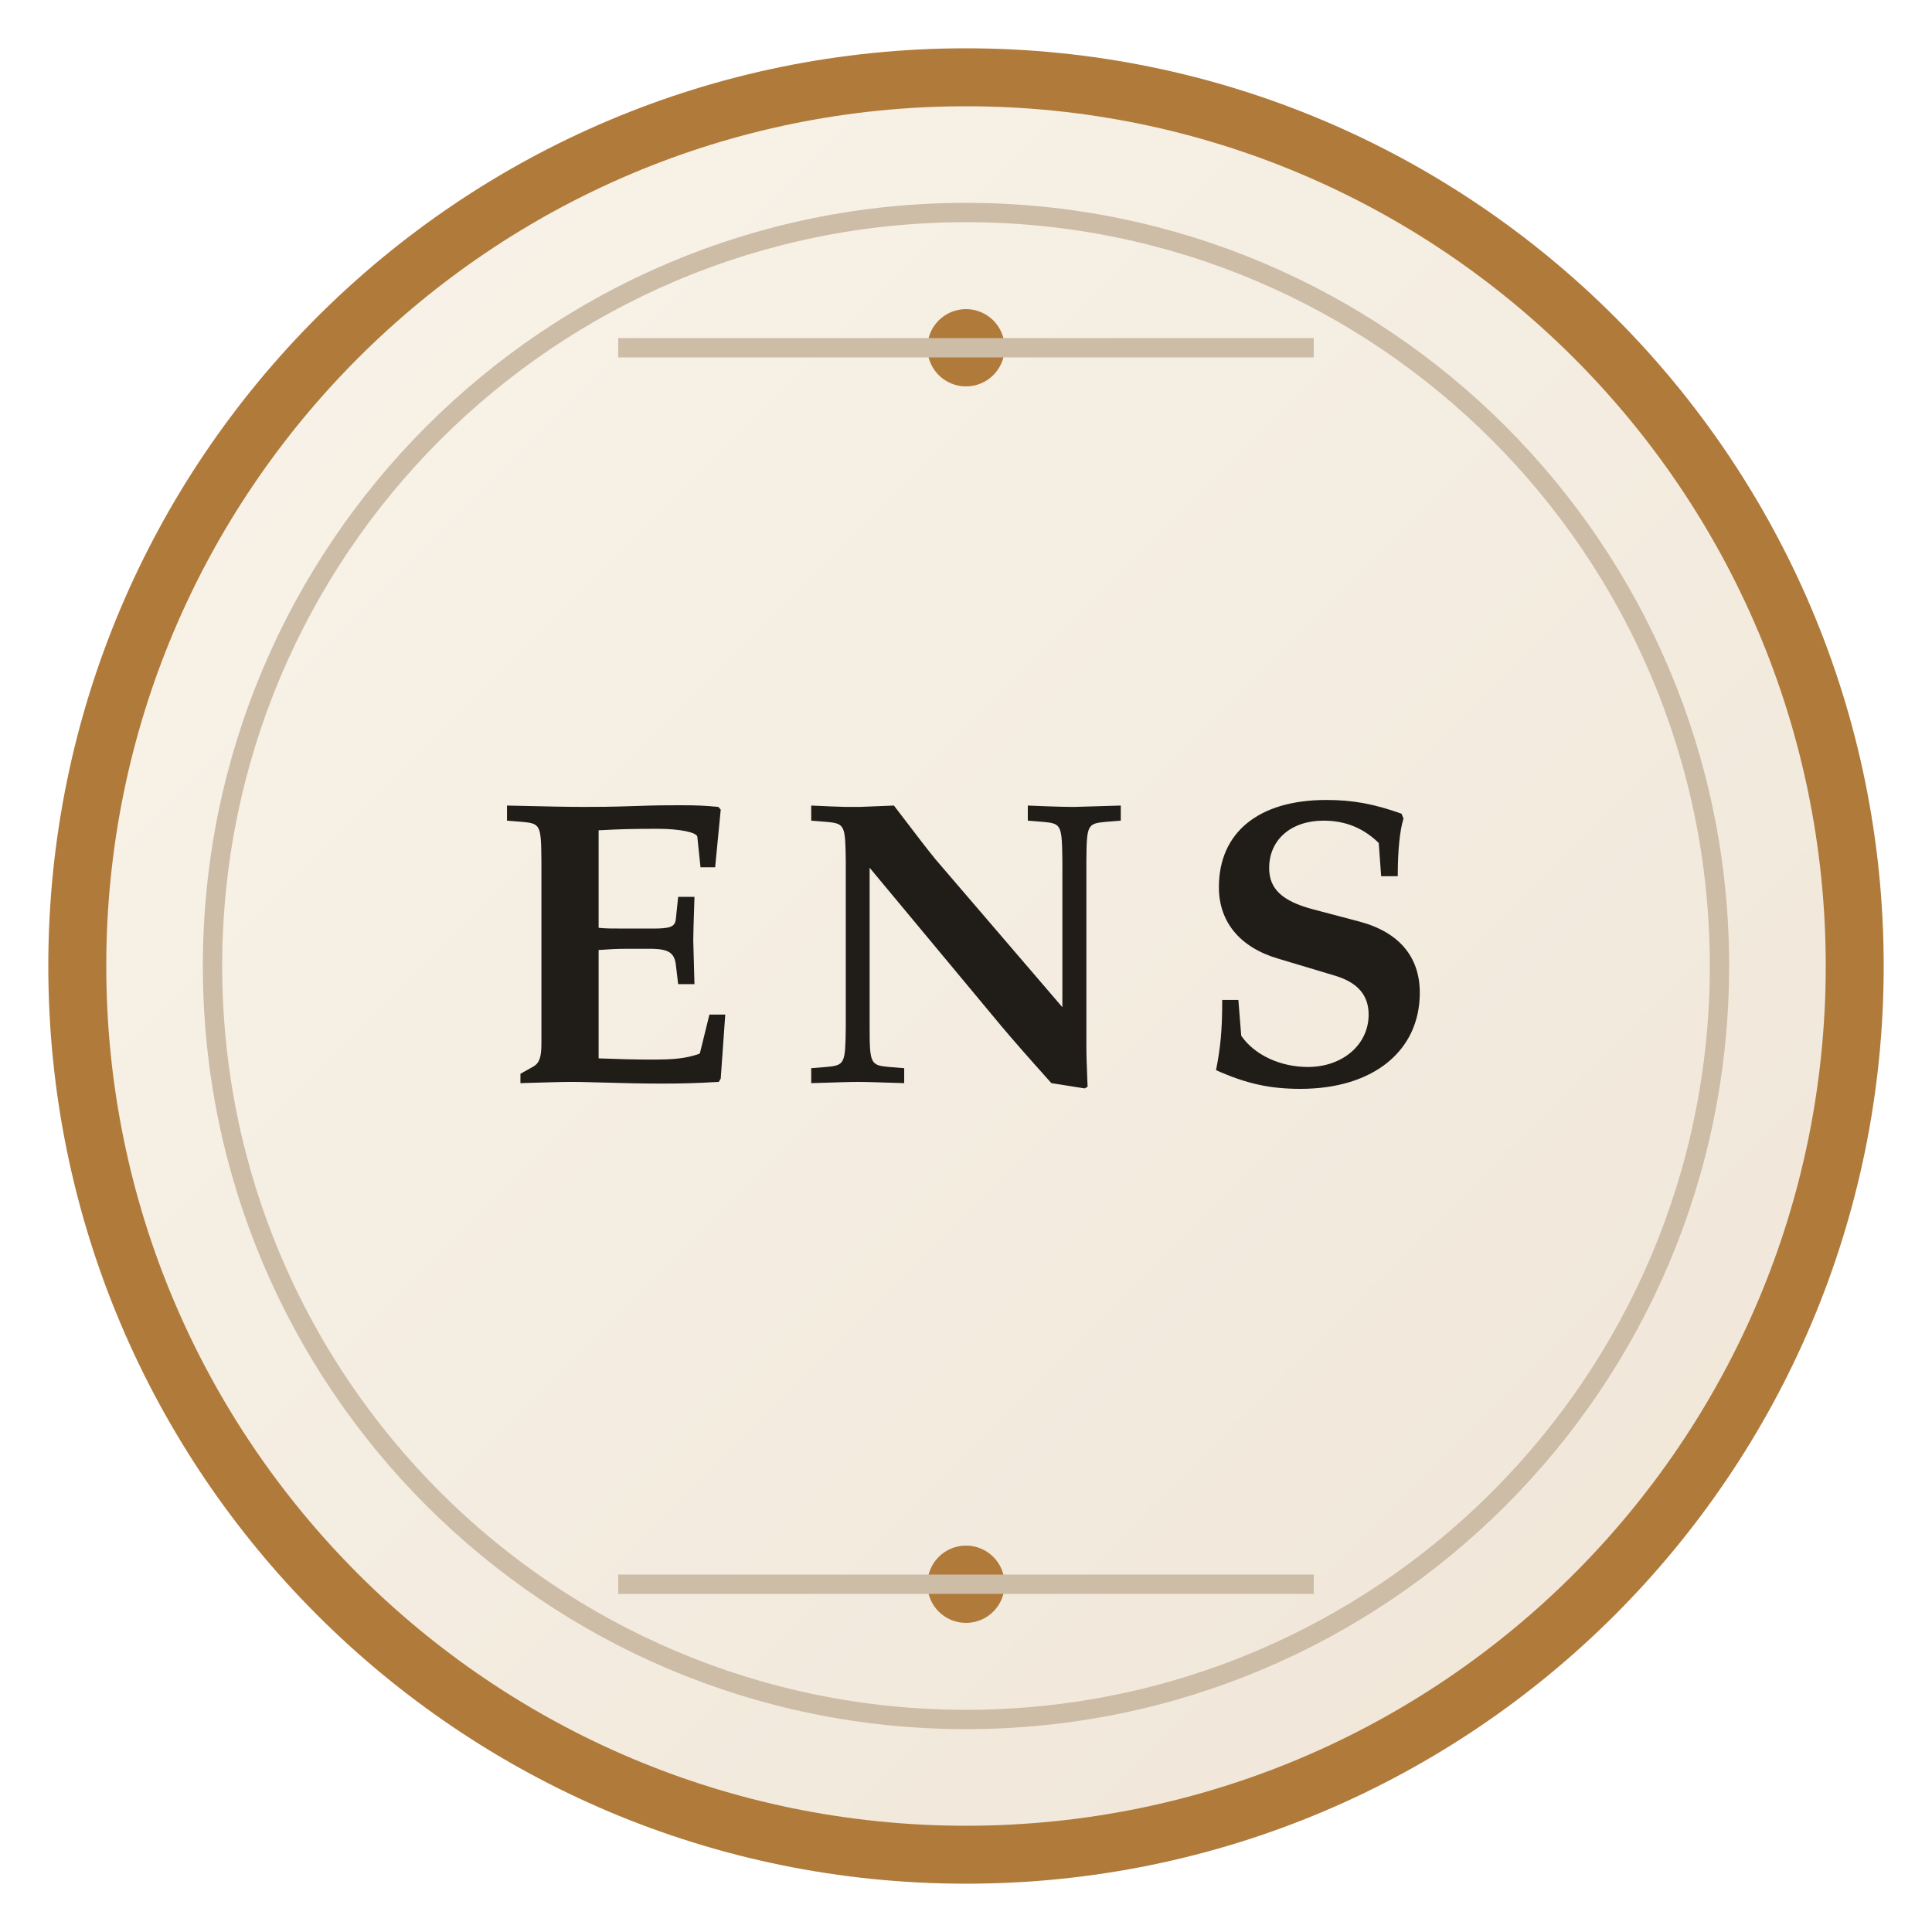
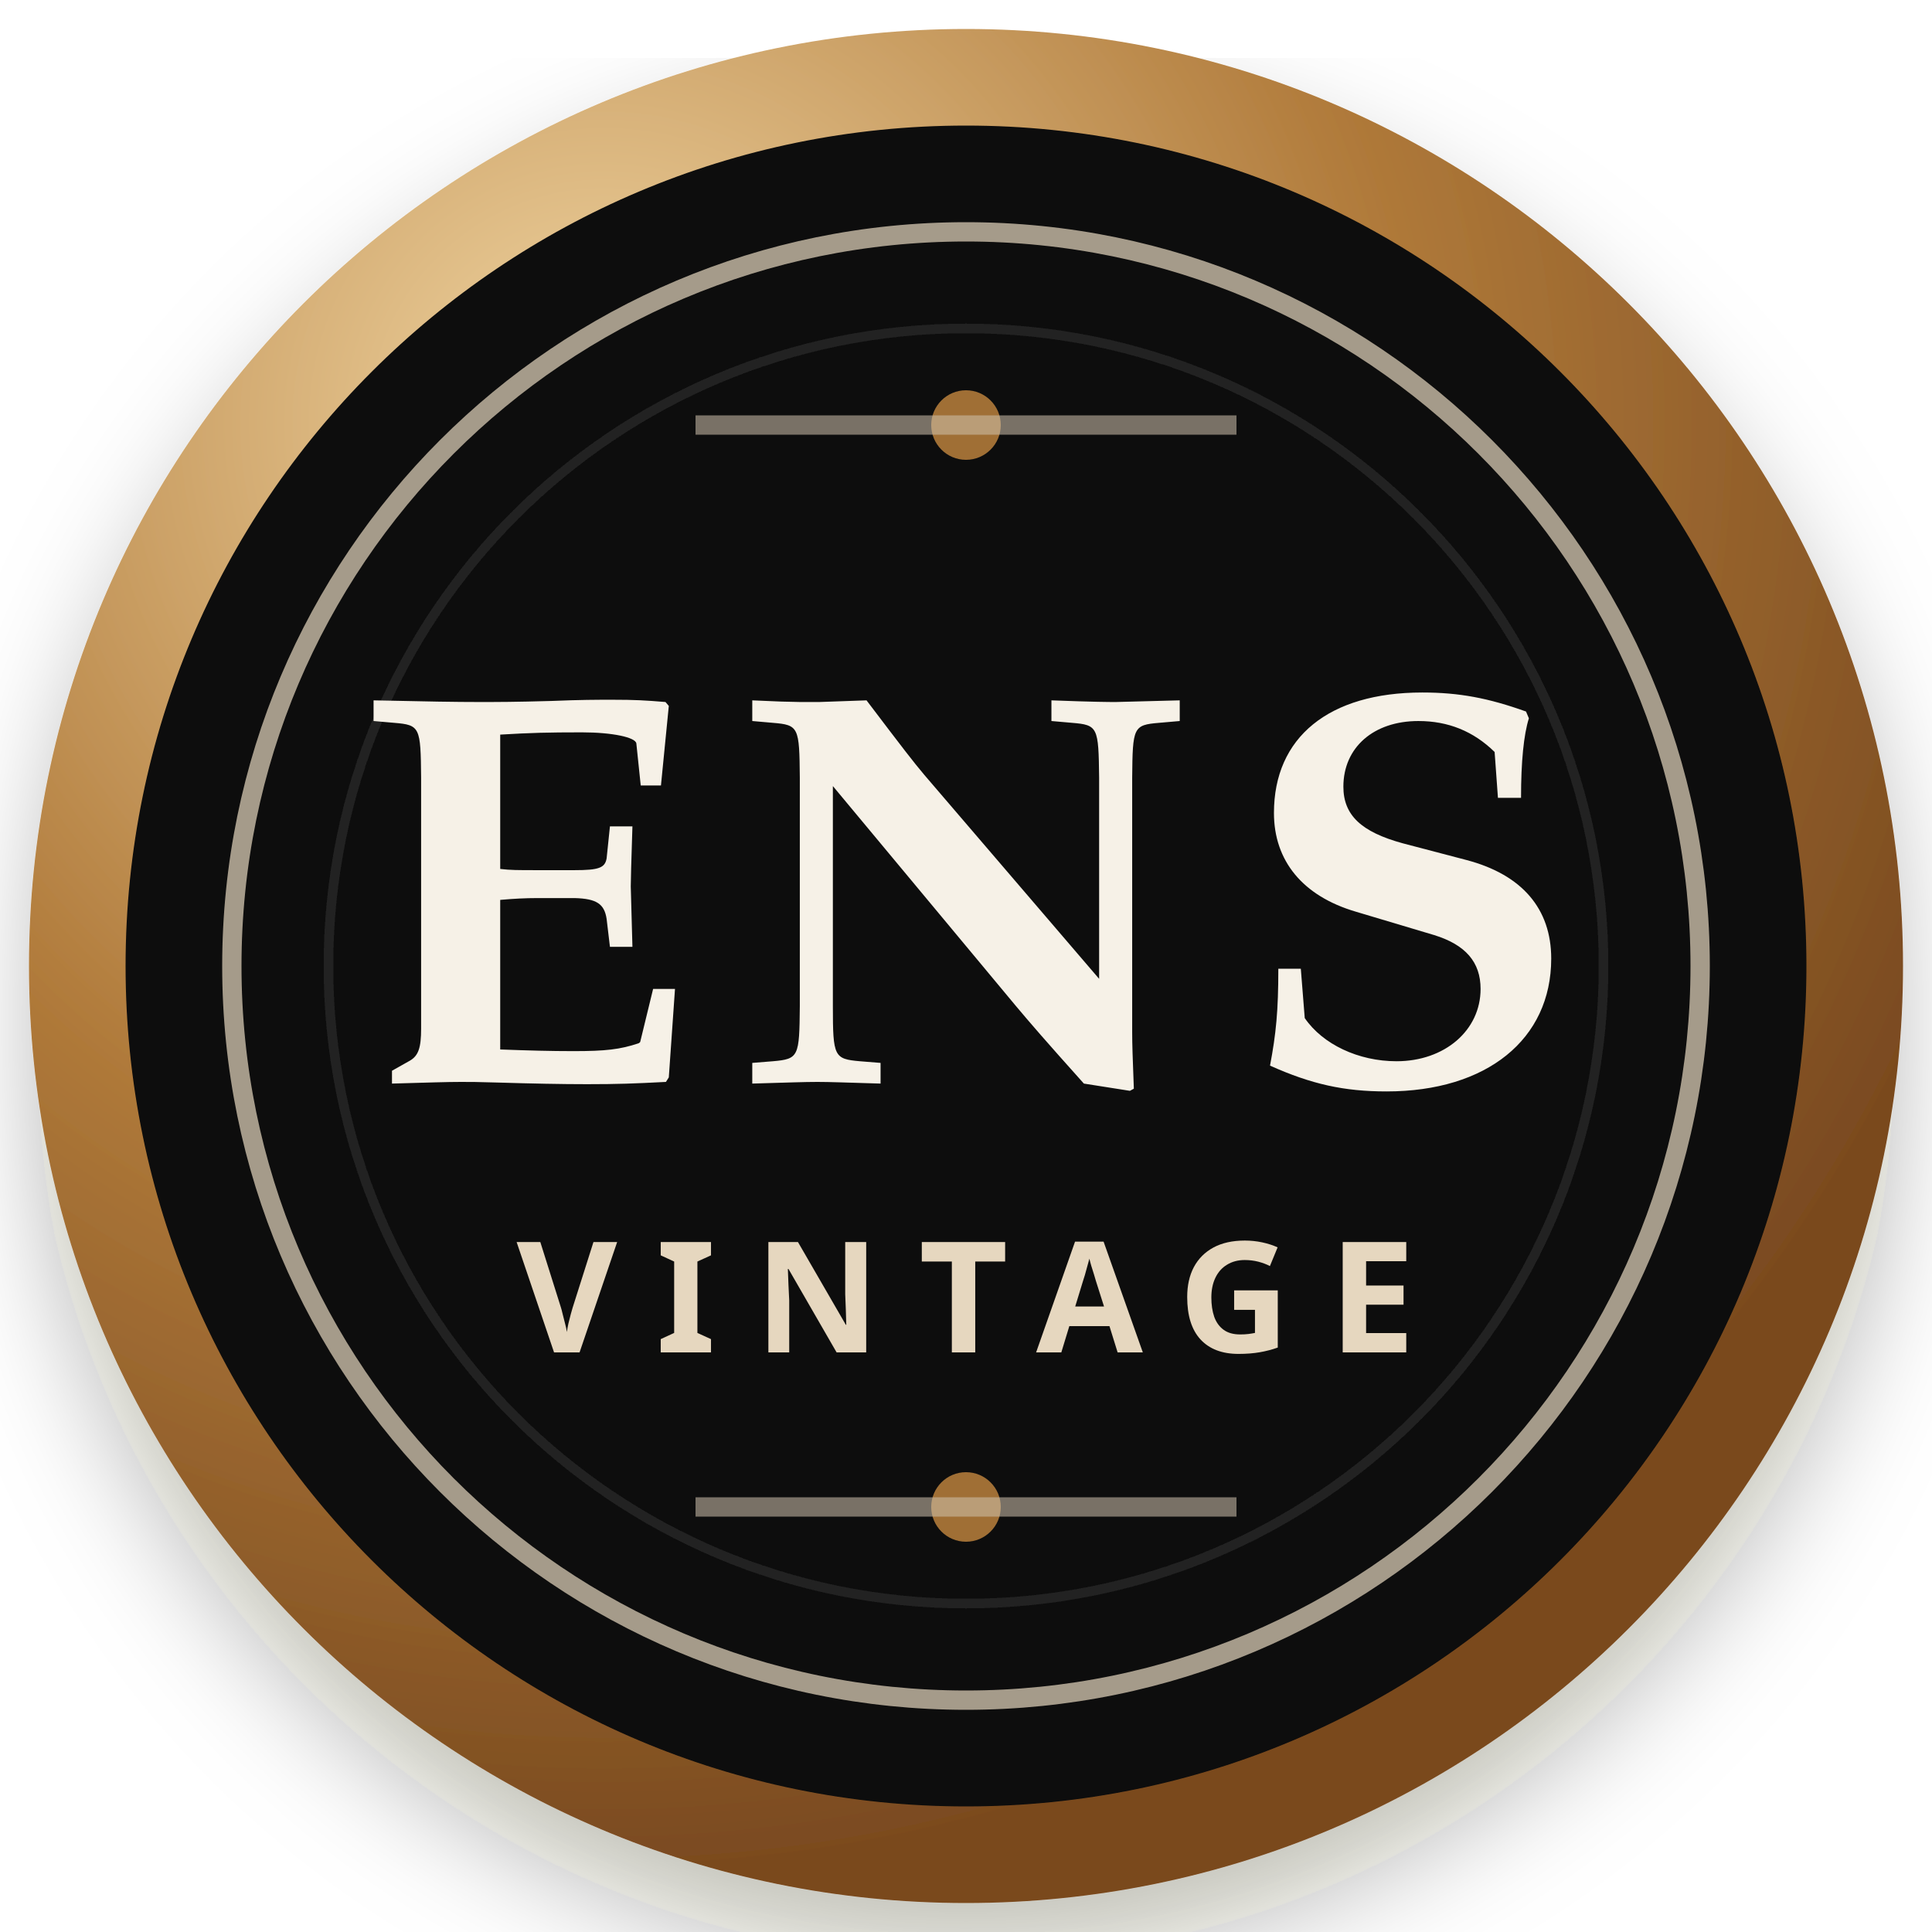
- <svg xmlns="http://www.w3.org/2000/svg" width="200" height="200" viewBox="0 0 200 200">
+ <svg xmlns="http://www.w3.org/2000/svg" width="200" height="200" viewBox="0 0 200 200" role="img" aria-label="ENS Vintage">
  <defs>
-     <linearGradient id="seal" x1="0" x2="1" y1="0" y2="1">
-       <stop offset="0%" stop-color="#f9f4ea" />
-       <stop offset="100%" stop-color="#efe5d7" />
-     </linearGradient>
+     <radialGradient id="gold" cx="30%" cy="20%" r="80%">
+       <stop offset="0%" stop-color="#f2d7a4" />
+       <stop offset="55%" stop-color="#b07a3a" />
+       <stop offset="100%" stop-color="#7a4a1f" />
+     </radialGradient>
+     <filter id="softShadow" x="-20%" y="-20%" width="140%" height="140%">
+       <feDropShadow dx="0" dy="6" stdDeviation="6" flood-color="#20160f" flood-opacity="0.28" />
+     </filter>
  </defs>
-   <rect width="200" height="200" fill="none" />
-   <circle cx="100" cy="100" r="92" fill="url(#seal)" stroke="#b07a3a" stroke-width="6" />
-   <circle cx="100" cy="100" r="78" fill="none" stroke="#cdbca6" stroke-width="2" />
-   <circle cx="100" cy="36" r="4" fill="#b07a3a" />
-   <circle cx="100" cy="164" r="4" fill="#b07a3a" />
-   <line x1="64" y1="36" x2="136" y2="36" stroke="#cdbca6" stroke-width="2" />
-   <line x1="64" y1="164" x2="136" y2="164" stroke="#cdbca6" stroke-width="2" />
-   <text x="100" y="112" text-anchor="middle" font-family="Iowan Old Style, Palatino Linotype, serif" font-size="42" font-weight="700" letter-spacing="6" fill="#201c18">ENS</text>
+   <g filter="url(#softShadow)">
+     <circle cx="100" cy="100" r="92" fill="#0c0c0c" stroke="url(#gold)" stroke-width="10" />
+     <circle cx="100" cy="100" r="76" fill="none" stroke="#e6d7bf" stroke-width="2" opacity="0.7" />
+     <circle cx="100" cy="100" r="66" fill="none" stroke="#2b2b2b" stroke-width="1" opacity="0.7" />
+   </g>
+   <g opacity="0.9">
+     <circle cx="100" cy="44" r="3.6" fill="#b07a3a" />
+     <circle cx="100" cy="156" r="3.6" fill="#b07a3a" />
+     <line x1="72" y1="44" x2="128" y2="44" stroke="#e6d7bf" stroke-width="2" opacity="0.55" />
+     <line x1="72" y1="156" x2="128" y2="156" stroke="#e6d7bf" stroke-width="2" opacity="0.55" />
+   </g>
+   <text x="100" y="112" text-anchor="middle" font-family="Iowan Old Style, Palatino Linotype, serif" font-size="58" font-weight="800" letter-spacing="4" fill="#f6f1e7">ENS</text>
+   <text x="100" y="140" text-anchor="middle" font-family="Avenir Next, Gill Sans, Trebuchet MS, sans-serif" font-size="16" font-weight="600" letter-spacing="4" fill="#e6d7bf">VINTAGE</text>
</svg>
